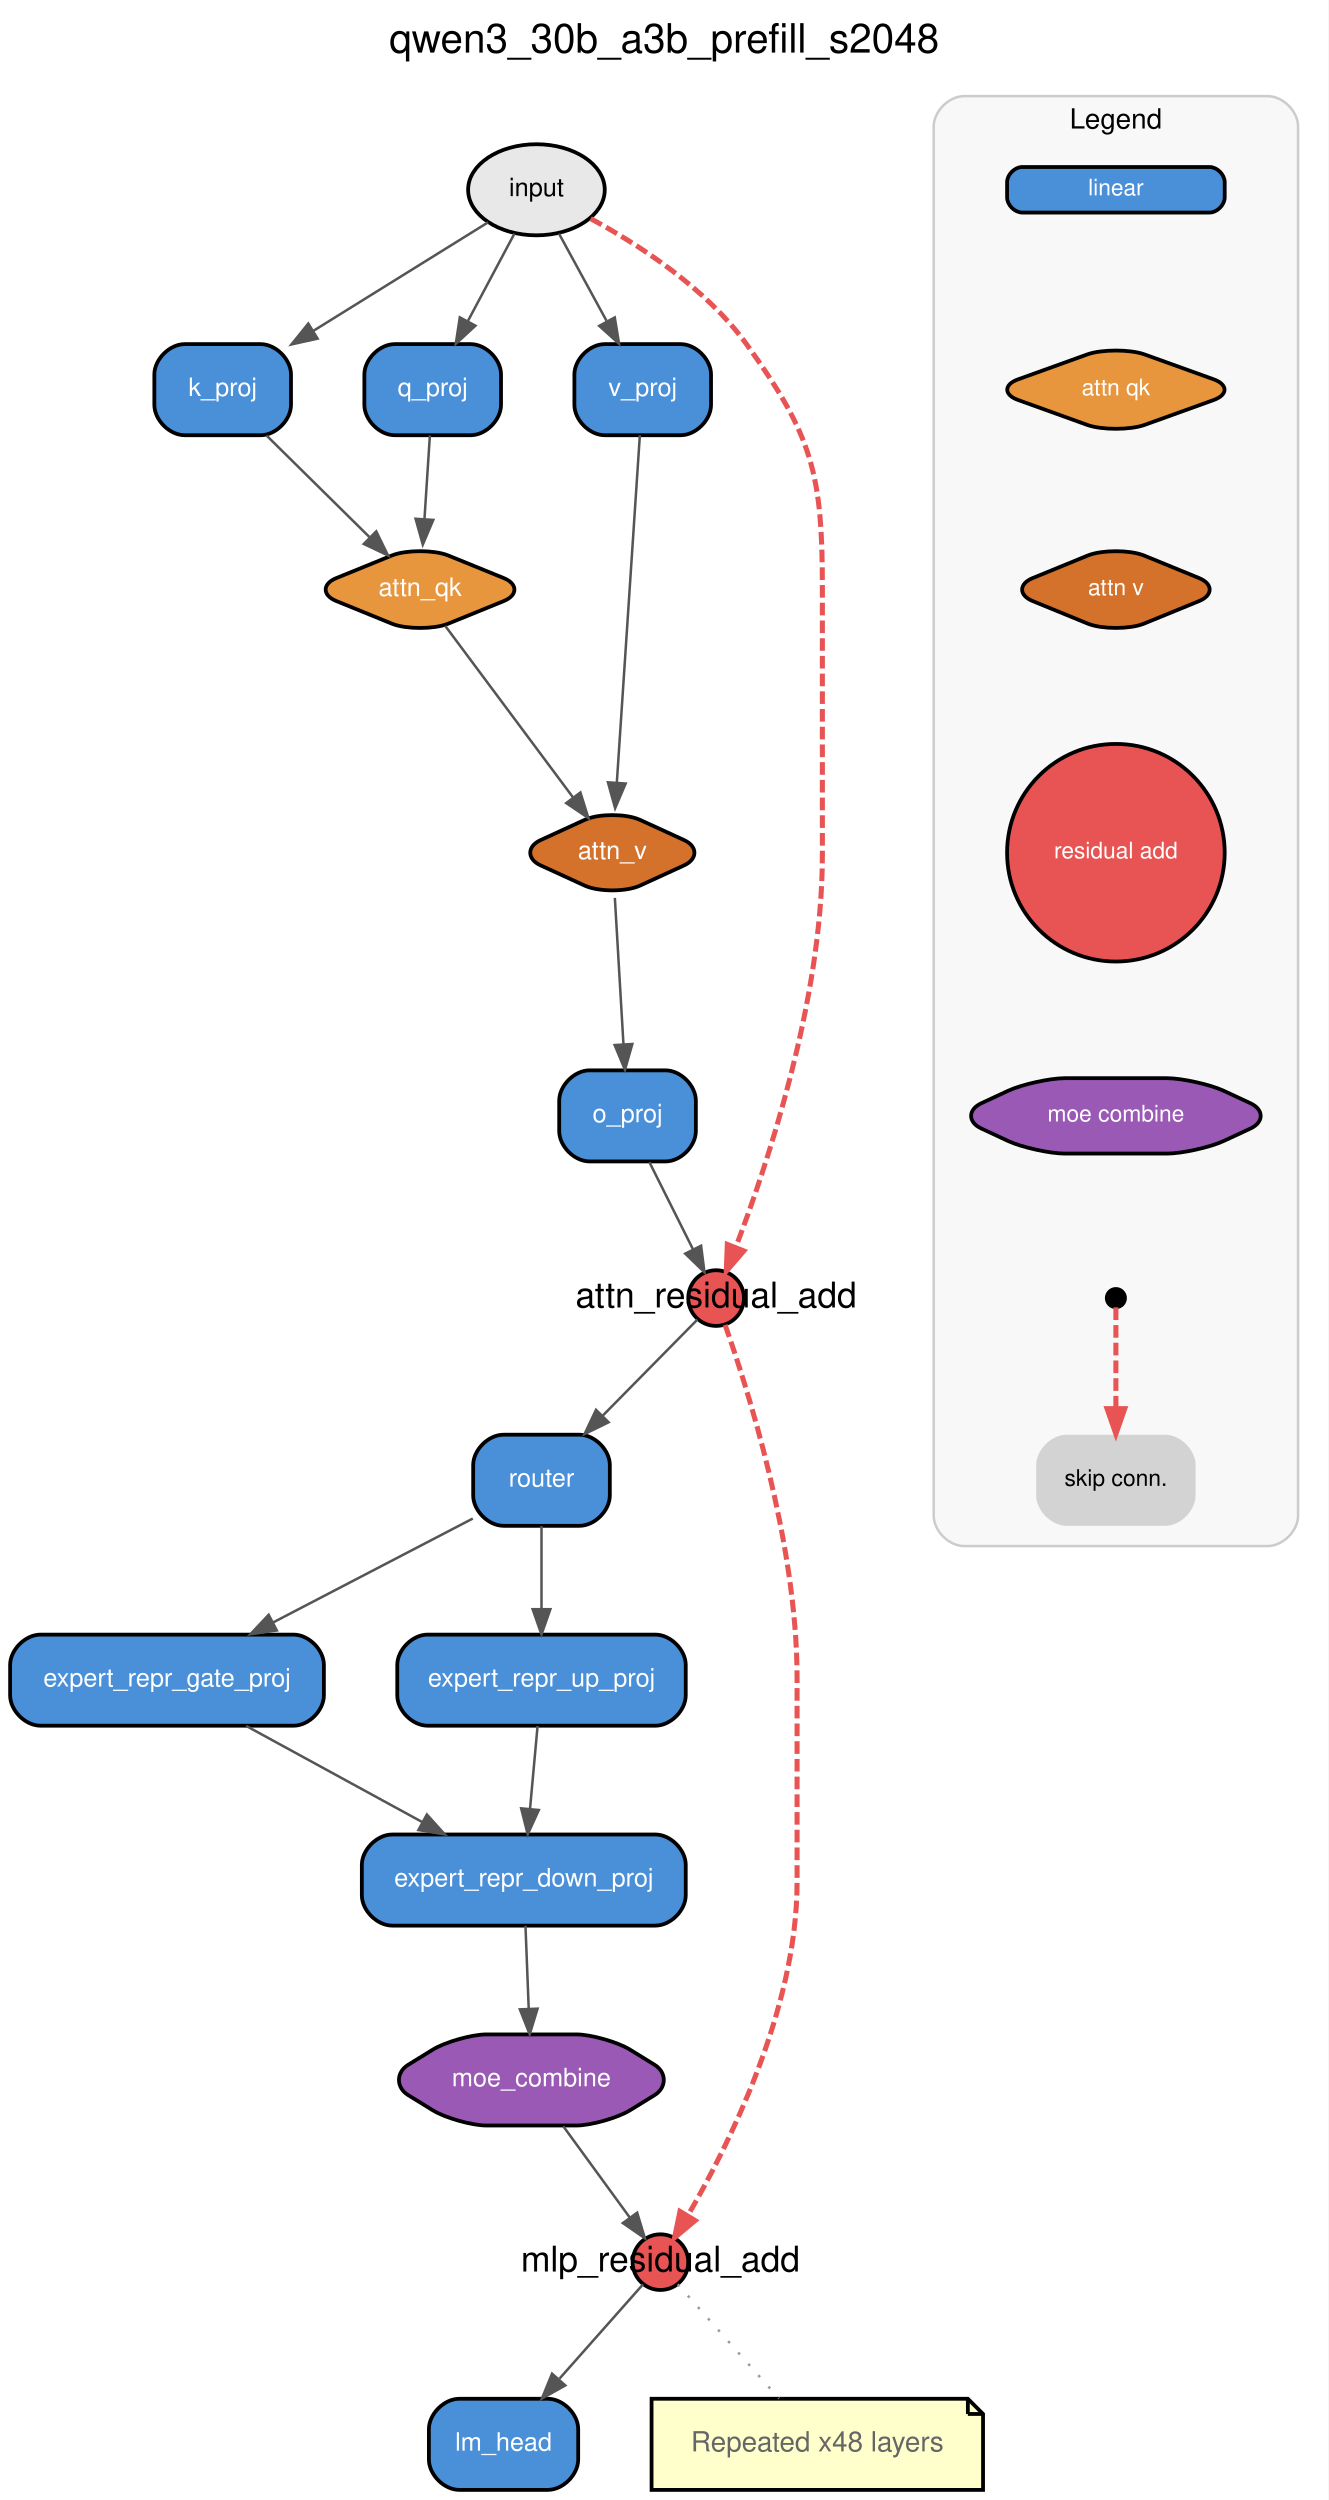
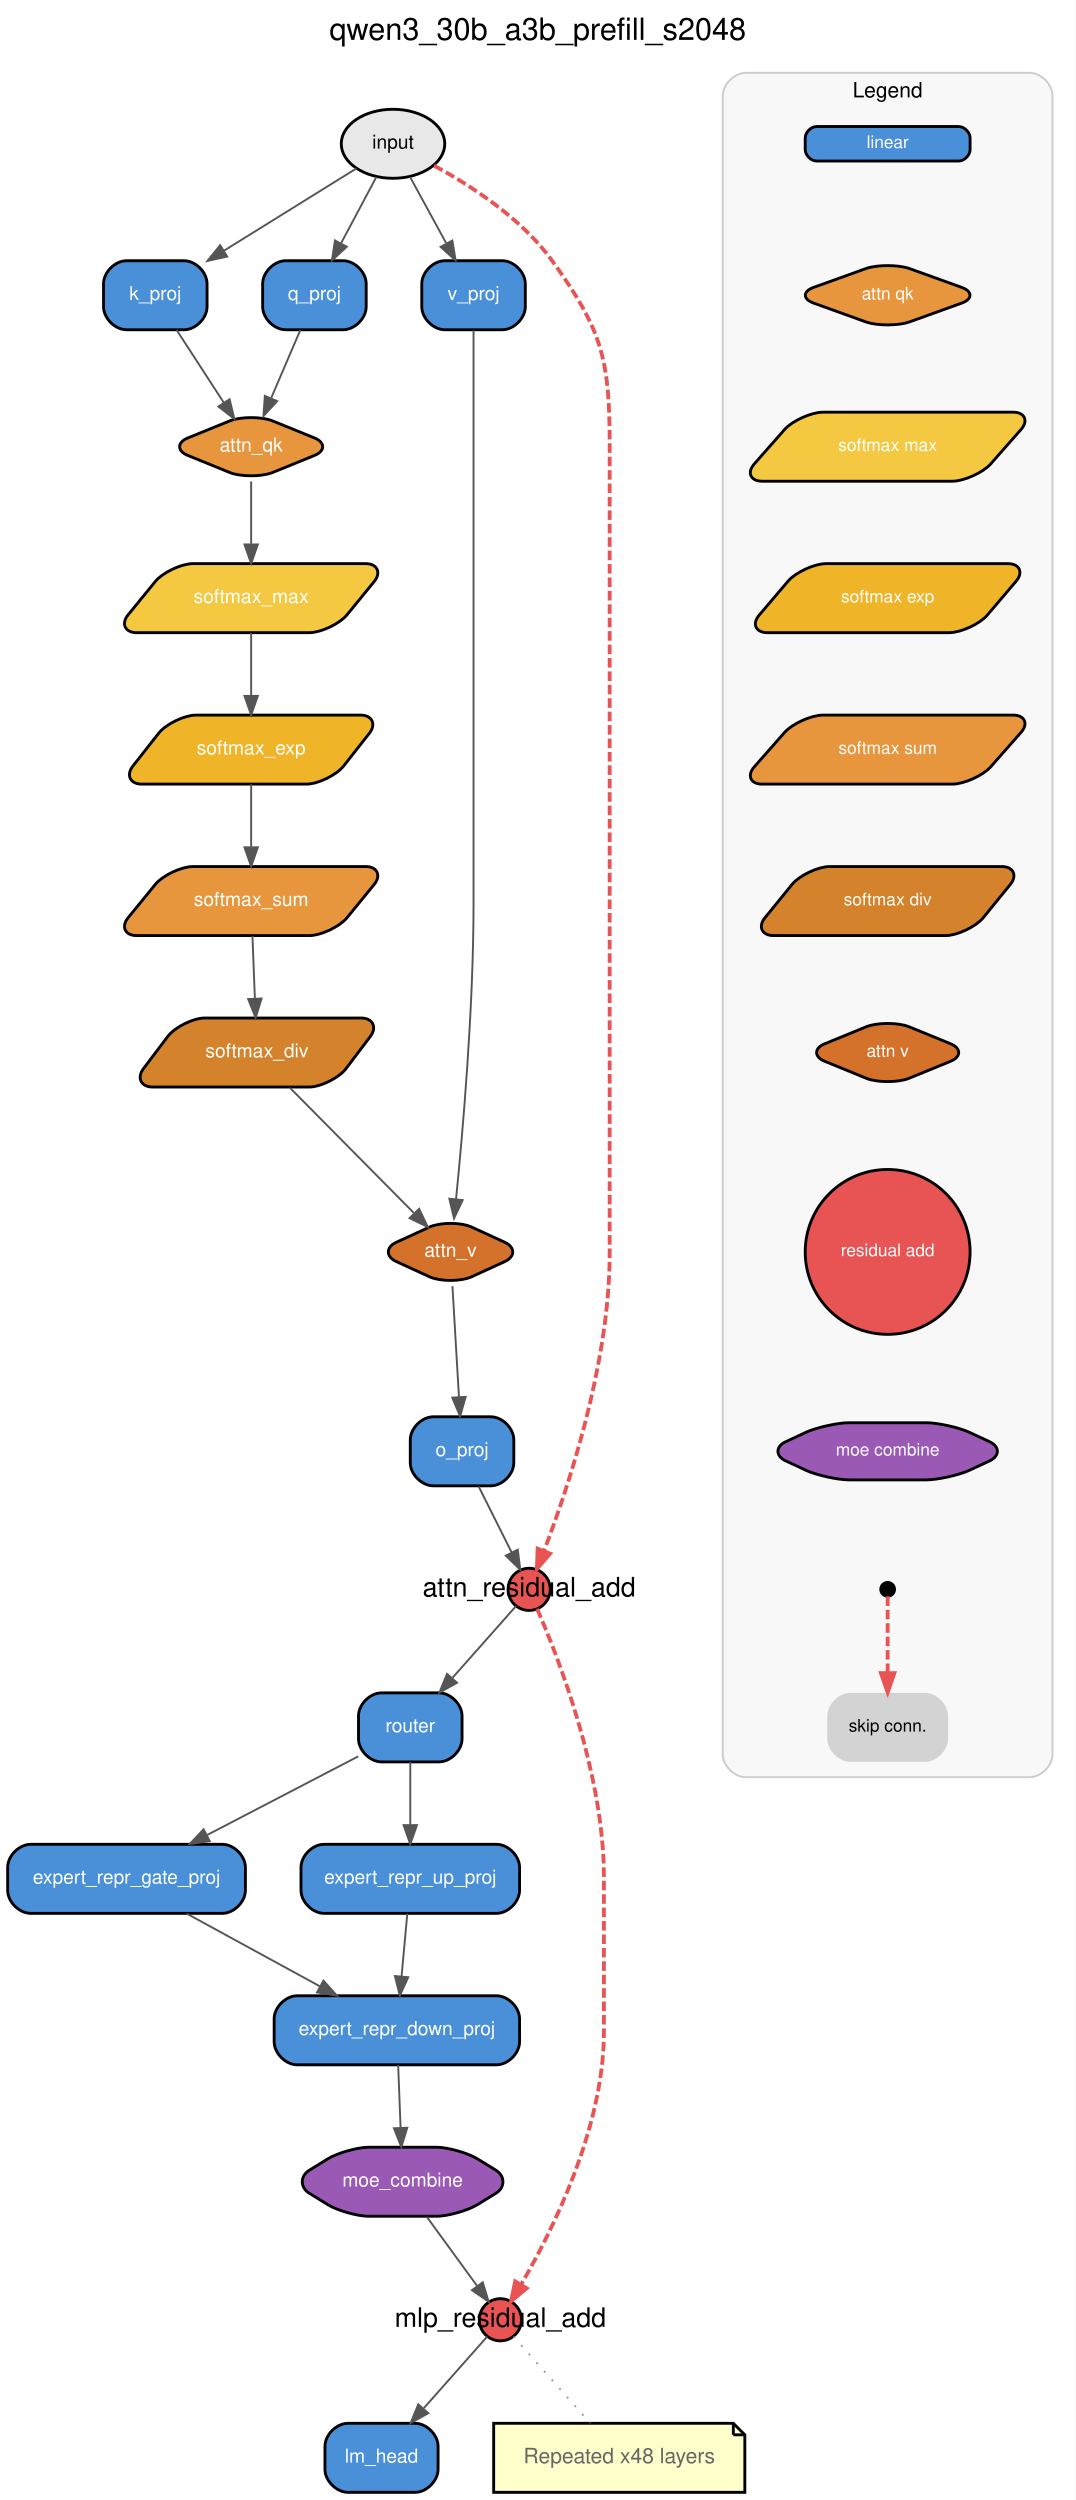
- <svg xmlns="http://www.w3.org/2000/svg" width="525pt" height="988pt" viewBox="0.00 0.00 525.00 988.00">
-   <g id="graph0" class="graph" transform="scale(1 1) rotate(0) translate(4 984)">
-     <polygon fill="white" stroke="transparent" points="-4,4 -4,-984 521,-984 521,4 -4,4" />
-     <text text-anchor="middle" x="258.5" y="-963.2" font-family="Helvetica,sans-Serif" font-size="16.00">qwen3_30b_a3b_prefill_s2048</text>
+ <svg xmlns="http://www.w3.org/2000/svg" width="561pt" height="1304pt" viewBox="0.00 0.00 561.00 1304.00">
+   <g id="graph0" class="graph" transform="scale(1 1) rotate(0) translate(4 1300)">
+     <polygon fill="white" stroke="transparent" points="-4,4 -4,-1300 557,-1300 557,4 -4,4" />
+     <text text-anchor="middle" x="276.5" y="-1279.2" font-family="Helvetica,sans-Serif" font-size="16.00">qwen3_30b_a3b_prefill_s2048</text>
    <g id="clust3" class="cluster">
-       <path fill="#f8f8f8" stroke="#cccccc" d="M377,-373C377,-373 497,-373 497,-373 503,-373 509,-379 509,-385 509,-385 509,-934 509,-934 509,-940 503,-946 497,-946 497,-946 377,-946 377,-946 371,-946 365,-940 365,-934 365,-934 365,-385 365,-385 365,-379 371,-373 377,-373" />
-       <text text-anchor="middle" x="437" y="-933.2" font-family="Helvetica,sans-Serif" font-size="11.00">Legend</text>
+       <path fill="#f8f8f8" stroke="#cccccc" d="M385,-373C385,-373 533,-373 533,-373 539,-373 545,-379 545,-385 545,-385 545,-1250 545,-1250 545,-1256 539,-1262 533,-1262 533,-1262 385,-1262 385,-1262 379,-1262 373,-1256 373,-1250 373,-1250 373,-385 373,-385 373,-379 379,-373 385,-373" />
+       <text text-anchor="middle" x="459" y="-1249.2" font-family="Helvetica,sans-Serif" font-size="11.00">Legend</text>
    </g>
    <g id="node1" class="node">
-       <path fill="#4a90d9" stroke="black" stroke-width="1.5" d="M99,-848C99,-848 69,-848 69,-848 63,-848 57,-842 57,-836 57,-836 57,-824 57,-824 57,-818 63,-812 69,-812 69,-812 99,-812 99,-812 105,-812 111,-818 111,-824 111,-824 111,-836 111,-836 111,-842 105,-848 99,-848" />
-       <text text-anchor="middle" x="84" y="-827.5" font-family="Helvetica,sans-Serif" font-size="10.00" fill="white">k_proj</text>
+       <path fill="#4a90d9" stroke="black" stroke-width="1.5" d="M92,-1164C92,-1164 62,-1164 62,-1164 56,-1164 50,-1158 50,-1152 50,-1152 50,-1140 50,-1140 50,-1134 56,-1128 62,-1128 62,-1128 92,-1128 92,-1128 98,-1128 104,-1134 104,-1140 104,-1140 104,-1152 104,-1152 104,-1158 98,-1164 92,-1164" />
+       <text text-anchor="middle" x="77" y="-1143.5" font-family="Helvetica,sans-Serif" font-size="10.00" fill="white">k_proj</text>
    </g>
    <g id="node7" class="node">
-       <path fill="#e8963e" stroke="black" stroke-width="1.5" d="M150.88,-764.48C150.88,-764.48 128.87,-755.52 128.87,-755.52 123.31,-753.26 123.31,-748.74 128.87,-746.48 128.87,-746.48 150.88,-737.52 150.88,-737.52 156.44,-735.26 167.56,-735.26 173.12,-737.52 173.12,-737.52 195.13,-746.48 195.13,-746.48 200.69,-748.74 200.69,-753.26 195.13,-755.52 195.13,-755.52 173.12,-764.48 173.12,-764.48 167.56,-766.74 156.44,-766.74 150.88,-764.48" />
-       <text text-anchor="middle" x="162" y="-748.5" font-family="Helvetica,sans-Serif" font-size="10.00" fill="white">attn_qk</text>
+       <path fill="#e8963e" stroke="black" stroke-width="1.5" d="M115.88,-1080.48C115.88,-1080.48 93.87,-1071.52 93.87,-1071.52 88.31,-1069.26 88.31,-1064.74 93.87,-1062.48 93.87,-1062.48 115.88,-1053.52 115.88,-1053.52 121.44,-1051.26 132.56,-1051.26 138.12,-1053.52 138.12,-1053.52 160.13,-1062.48 160.13,-1062.48 165.69,-1064.74 165.69,-1069.26 160.13,-1071.52 160.13,-1071.52 138.12,-1080.48 138.12,-1080.48 132.56,-1082.74 121.44,-1082.74 115.88,-1080.48" />
+       <text text-anchor="middle" x="127" y="-1064.5" font-family="Helvetica,sans-Serif" font-size="10.00" fill="white">attn_qk</text>
    </g>
    <g id="edge5" class="edge">
-       <path fill="none" stroke="#555555" d="M101.31,-811.91C113.35,-800.02 129.44,-784.14 142.03,-771.72" />
-       <polygon fill="#555555" stroke="#555555" points="144.69,-774.01 149.34,-764.49 139.77,-769.03 144.69,-774.01" />
+       <path fill="none" stroke="#555555" d="M88.1,-1127.91C95.34,-1116.75 104.87,-1102.08 112.68,-1090.05" />
+       <polygon fill="#555555" stroke="#555555" points="115.75,-1091.75 118.26,-1081.46 109.88,-1087.94 115.75,-1091.75" />
    </g>
    <g id="node2" class="node">
-       <path fill="#4a90d9" stroke="black" stroke-width="1.5" d="M182,-848C182,-848 152,-848 152,-848 146,-848 140,-842 140,-836 140,-836 140,-824 140,-824 140,-818 146,-812 152,-812 152,-812 182,-812 182,-812 188,-812 194,-818 194,-824 194,-824 194,-836 194,-836 194,-842 188,-848 182,-848" />
-       <text text-anchor="middle" x="167" y="-827.5" font-family="Helvetica,sans-Serif" font-size="10.00" fill="white">q_proj</text>
+       <path fill="#4a90d9" stroke="black" stroke-width="1.5" d="M175,-1164C175,-1164 145,-1164 145,-1164 139,-1164 133,-1158 133,-1152 133,-1152 133,-1140 133,-1140 133,-1134 139,-1128 145,-1128 145,-1128 175,-1128 175,-1128 181,-1128 187,-1134 187,-1140 187,-1140 187,-1152 187,-1152 187,-1158 181,-1164 175,-1164" />
+       <text text-anchor="middle" x="160" y="-1143.5" font-family="Helvetica,sans-Serif" font-size="10.00" fill="white">q_proj</text>
    </g>
    <g id="edge4" class="edge">
-       <path fill="none" stroke="#555555" d="M165.89,-811.91C165.26,-802.17 164.45,-789.76 163.74,-778.76" />
-       <polygon fill="#555555" stroke="#555555" points="167.23,-778.53 163.09,-768.78 160.24,-778.98 167.23,-778.53" />
+       <path fill="none" stroke="#555555" d="M152.68,-1127.91C148.21,-1117.49 142.43,-1104.01 137.49,-1092.47" />
+       <polygon fill="#555555" stroke="#555555" points="140.57,-1090.77 133.41,-1082.96 134.13,-1093.53 140.57,-1090.77" />
    </g>
    <g id="node3" class="node">
-       <path fill="#4a90d9" stroke="black" stroke-width="1.5" d="M265,-848C265,-848 235,-848 235,-848 229,-848 223,-842 223,-836 223,-836 223,-824 223,-824 223,-818 229,-812 235,-812 235,-812 265,-812 265,-812 271,-812 277,-818 277,-824 277,-824 277,-836 277,-836 277,-842 271,-848 265,-848" />
-       <text text-anchor="middle" x="250" y="-827.5" font-family="Helvetica,sans-Serif" font-size="10.00" fill="white">v_proj</text>
-     </g>
-     <g id="node8" class="node">
-       <path fill="#d4722c" stroke="black" stroke-width="1.5" d="M227.09,-660C227.09,-660 209.65,-652 209.65,-652 204.2,-649.5 204.2,-644.5 209.65,-642 209.65,-642 227.09,-634 227.09,-634 232.55,-631.5 243.45,-631.5 248.91,-634 248.91,-634 266.35,-642 266.35,-642 271.8,-644.5 271.8,-649.5 266.35,-652 266.35,-652 248.91,-660 248.91,-660 243.45,-662.5 232.55,-662.5 227.09,-660" />
-       <text text-anchor="middle" x="238" y="-644.5" font-family="Helvetica,sans-Serif" font-size="10.00" fill="white">attn_v</text>
-     </g>
-     <g id="edge7" class="edge">
-       <path fill="none" stroke="#555555" d="M248.87,-811.97C246.78,-780.41 242.28,-712.63 239.78,-674.84" />
-       <polygon fill="#555555" stroke="#555555" points="243.25,-674.34 239.1,-664.59 236.27,-674.8 243.25,-674.34" />
+       <path fill="#4a90d9" stroke="black" stroke-width="1.5" d="M258,-1164C258,-1164 228,-1164 228,-1164 222,-1164 216,-1158 216,-1152 216,-1152 216,-1140 216,-1140 216,-1134 222,-1128 228,-1128 228,-1128 258,-1128 258,-1128 264,-1128 270,-1134 270,-1140 270,-1140 270,-1152 270,-1152 270,-1158 264,-1164 258,-1164" />
+       <text text-anchor="middle" x="243" y="-1143.5" font-family="Helvetica,sans-Serif" font-size="10.00" fill="white">v_proj</text>
+     </g>
+     <g id="node12" class="node">
+       <path fill="#d4722c" stroke="black" stroke-width="1.5" d="M220.09,-660C220.09,-660 202.65,-652 202.65,-652 197.2,-649.5 197.2,-644.5 202.65,-642 202.65,-642 220.09,-634 220.09,-634 225.55,-631.5 236.45,-631.5 241.91,-634 241.91,-634 259.35,-642 259.35,-642 264.8,-644.5 264.8,-649.5 259.35,-652 259.35,-652 241.91,-660 241.91,-660 236.45,-662.5 225.55,-662.5 220.09,-660" />
+       <text text-anchor="middle" x="231" y="-644.5" font-family="Helvetica,sans-Serif" font-size="10.00" fill="white">attn_v</text>
+     </g>
+     <g id="edge11" class="edge">
+       <path fill="none" stroke="#555555" d="M243,-1127.69C243,-1098.9 243,-1039.38 243,-989 243,-989 243,-989 243,-829 243,-773.92 237.4,-709.61 233.85,-674.4" />
+       <polygon fill="#555555" stroke="#555555" points="237.33,-674.03 232.82,-664.45 230.37,-674.75 237.33,-674.03" />
    </g>
    <g id="node4" class="node">
      <path fill="#4a90d9" stroke="black" stroke-width="1.5" d="M112,-338C112,-338 12,-338 12,-338 6,-338 0,-332 0,-326 0,-326 0,-314 0,-314 0,-308 6,-302 12,-302 12,-302 112,-302 112,-302 118,-302 124,-308 124,-314 124,-314 124,-326 124,-326 124,-332 118,-338 112,-338" />
      <text text-anchor="middle" x="62" y="-317.5" font-family="Helvetica,sans-Serif" font-size="10.00" fill="white">expert_repr_gate_proj</text>
    </g>
-     <g id="node12" class="node">
+     <g id="node16" class="node">
      <path fill="#4a90d9" stroke="black" stroke-width="1.5" d="M255,-259C255,-259 151,-259 151,-259 145,-259 139,-253 139,-247 139,-247 139,-235 139,-235 139,-229 145,-223 151,-223 151,-223 255,-223 255,-223 261,-223 267,-229 267,-235 267,-235 267,-247 267,-247 267,-253 261,-259 255,-259" />
      <text text-anchor="middle" x="203" y="-238.5" font-family="Helvetica,sans-Serif" font-size="10.00" fill="white">expert_repr_down_proj</text>
    </g>
-     <g id="edge14" class="edge">
+     <g id="edge18" class="edge">
      <path fill="none" stroke="#555555" d="M93.29,-301.91C113.83,-290.7 140.87,-275.93 162.97,-263.86" />
      <polygon fill="#555555" stroke="#555555" points="164.7,-266.91 171.8,-259.04 161.34,-260.76 164.7,-266.91" />
    </g>
    <g id="node5" class="node">
      <path fill="#4a90d9" stroke="black" stroke-width="1.5" d="M255,-338C255,-338 165,-338 165,-338 159,-338 153,-332 153,-326 153,-326 153,-314 153,-314 153,-308 159,-302 165,-302 165,-302 255,-302 255,-302 261,-302 267,-308 267,-314 267,-314 267,-326 267,-326 267,-332 261,-338 255,-338" />
      <text text-anchor="middle" x="210" y="-317.5" font-family="Helvetica,sans-Serif" font-size="10.00" fill="white">expert_repr_up_proj</text>
    </g>
-     <g id="edge15" class="edge">
+     <g id="edge19" class="edge">
      <path fill="none" stroke="#555555" d="M208.45,-301.91C207.58,-292.34 206.47,-280.18 205.48,-269.32" />
      <polygon fill="#555555" stroke="#555555" points="208.94,-268.68 204.55,-259.04 201.97,-269.32 208.94,-268.68" />
    </g>
    <g id="node6" class="node">
-       <ellipse fill="#e8e8e8" stroke="black" stroke-width="1.5" cx="208" cy="-909" rx="27" ry="18" />
-       <text text-anchor="middle" x="208" y="-906.5" font-family="Helvetica,sans-Serif" font-size="10.00">input</text>
+       <ellipse fill="#e8e8e8" stroke="black" stroke-width="1.5" cx="201" cy="-1225" rx="27" ry="18" />
+       <text text-anchor="middle" x="201" y="-1222.5" font-family="Helvetica,sans-Serif" font-size="10.00">input</text>
    </g>
    <g id="edge2" class="edge">
-       <path fill="none" stroke="#555555" d="M188.9,-896.14C170.54,-884.74 142.36,-867.24 119.82,-853.24" />
-       <polygon fill="#555555" stroke="#555555" points="121.52,-850.18 111.18,-847.88 117.83,-856.13 121.52,-850.18" />
+       <path fill="none" stroke="#555555" d="M181.9,-1212.14C163.54,-1200.74 135.36,-1183.24 112.82,-1169.24" />
+       <polygon fill="#555555" stroke="#555555" points="114.52,-1166.18 104.18,-1163.88 110.83,-1172.13 114.52,-1166.18" />
    </g>
    <g id="edge1" class="edge">
-       <path fill="none" stroke="#555555" d="M199.3,-891.67C193.98,-881.67 187.04,-868.64 180.96,-857.22" />
-       <polygon fill="#555555" stroke="#555555" points="183.9,-855.29 176.11,-848.11 177.72,-858.58 183.9,-855.29" />
+       <path fill="none" stroke="#555555" d="M192.3,-1207.67C186.98,-1197.67 180.04,-1184.64 173.96,-1173.22" />
+       <polygon fill="#555555" stroke="#555555" points="176.9,-1171.29 169.11,-1164.11 170.72,-1174.58 176.9,-1171.29" />
    </g>
    <g id="edge3" class="edge">
-       <path fill="none" stroke="#555555" d="M216.91,-891.67C222.36,-881.67 229.47,-868.64 235.7,-857.22" />
-       <polygon fill="#555555" stroke="#555555" points="238.95,-858.56 240.67,-848.11 232.81,-855.21 238.95,-858.56" />
+       <path fill="none" stroke="#555555" d="M209.91,-1207.67C215.36,-1197.67 222.47,-1184.64 228.7,-1173.22" />
+       <polygon fill="#555555" stroke="#555555" points="231.95,-1174.56 233.67,-1164.11 225.81,-1171.21 231.95,-1174.56" />
+     </g>
+     <g id="node14" class="node">
+       <ellipse fill="#e85454" stroke="black" stroke-width="1.5" cx="272" cy="-471" rx="11" ry="11" />
+       <text text-anchor="middle" x="272" y="-467.3" font-family="Helvetica,sans-Serif" font-size="14.00">attn_residual_add</text>
+     </g>
+     <g id="edge14" class="edge">
+       <path fill="none" stroke="#e85454" stroke-width="2" stroke-dasharray="5,2" d="M222.41,-1213.6C241.22,-1203.42 268,-1186.22 284,-1164 310.11,-1127.72 314,-1112.7 314,-1068 314,-1068 314,-1068 314,-646 314,-588.21 291.83,-522.55 279.71,-490.96" />
+       <polygon fill="#e85454" stroke="#e85454" stroke-width="2" points="282.95,-489.64 276.03,-481.61 276.43,-492.2 282.95,-489.64" />
+     </g>
+     <g id="node8" class="node">
+       <path fill="#f5c842" stroke="black" stroke-width="1.5" d="M186.77,-1006C186.77,-1006 96.6,-1006 96.6,-1006 90.6,-1006 80.8,-1001.35 77.01,-996.7 77.01,-996.7 62.81,-979.3 62.81,-979.3 59.02,-974.65 61.23,-970 67.23,-970 67.23,-970 157.4,-970 157.4,-970 163.4,-970 173.2,-974.65 176.99,-979.3 176.99,-979.3 191.19,-996.7 191.19,-996.7 194.98,-1001.35 192.77,-1006 186.77,-1006" />
+       <text text-anchor="middle" x="127" y="-985.5" font-family="Helvetica,sans-Serif" font-size="10.00" fill="white">softmax_max</text>
+     </g>
+     <g id="edge6" class="edge">
+       <path fill="none" stroke="#555555" d="M127,-1048.91C127,-1039.34 127,-1027.18 127,-1016.32" />
+       <polygon fill="#555555" stroke="#555555" points="130.5,-1016.04 127,-1006.04 123.5,-1016.04 130.5,-1016.04" />
+     </g>
+     <g id="node9" class="node">
+       <path fill="#f0b429" stroke="black" stroke-width="1.5" d="M184.09,-927C184.09,-927 98.18,-927 98.18,-927 92.18,-927 82.47,-922.28 78.77,-917.56 78.77,-917.56 65.32,-900.44 65.32,-900.44 61.61,-895.72 63.91,-891 69.91,-891 69.91,-891 155.82,-891 155.82,-891 161.82,-891 171.53,-895.72 175.23,-900.44 175.23,-900.44 188.68,-917.56 188.68,-917.56 192.39,-922.28 190.09,-927 184.09,-927" />
+       <text text-anchor="middle" x="127" y="-906.5" font-family="Helvetica,sans-Serif" font-size="10.00" fill="white">softmax_exp</text>
+     </g>
+     <g id="edge7" class="edge">
+       <path fill="none" stroke="#555555" d="M127,-969.91C127,-960.34 127,-948.18 127,-937.32" />
+       <polygon fill="#555555" stroke="#555555" points="130.5,-937.04 127,-927.04 123.5,-937.04 130.5,-937.04" />
    </g>
    <g id="node10" class="node">
-       <ellipse fill="#e85454" stroke="black" stroke-width="1.5" cx="279" cy="-471" rx="11" ry="11" />
-       <text text-anchor="middle" x="279" y="-467.3" font-family="Helvetica,sans-Serif" font-size="14.00">attn_residual_add</text>
+       <path fill="#e8963e" stroke="black" stroke-width="1.5" d="M186.77,-848C186.77,-848 96.6,-848 96.6,-848 90.6,-848 80.8,-843.35 77.01,-838.7 77.01,-838.7 62.81,-821.3 62.81,-821.3 59.02,-816.65 61.23,-812 67.23,-812 67.23,-812 157.4,-812 157.4,-812 163.4,-812 173.2,-816.65 176.99,-821.3 176.99,-821.3 191.19,-838.7 191.19,-838.7 194.98,-843.35 192.77,-848 186.77,-848" />
+       <text text-anchor="middle" x="127" y="-827.5" font-family="Helvetica,sans-Serif" font-size="10.00" fill="white">softmax_sum</text>
+     </g>
+     <g id="edge8" class="edge">
+       <path fill="none" stroke="#555555" d="M127,-890.91C127,-881.34 127,-869.18 127,-858.32" />
+       <polygon fill="#555555" stroke="#555555" points="130.5,-858.04 127,-848.04 123.5,-858.04 130.5,-858.04" />
+     </g>
+     <g id="node11" class="node">
+       <path fill="#d4832c" stroke="black" stroke-width="1.5" d="M184.42,-769C184.42,-769 102.76,-769 102.76,-769 96.76,-769 87.15,-764.21 83.53,-759.42 83.53,-759.42 70.81,-742.58 70.81,-742.58 67.2,-737.79 69.58,-733 75.58,-733 75.58,-733 157.24,-733 157.24,-733 163.24,-733 172.85,-737.79 176.47,-742.58 176.47,-742.58 189.19,-759.42 189.19,-759.42 192.8,-764.21 190.42,-769 184.42,-769" />
+       <text text-anchor="middle" x="130" y="-748.5" font-family="Helvetica,sans-Serif" font-size="10.00" fill="white">softmax_div</text>
+     </g>
+     <g id="edge9" class="edge">
+       <path fill="none" stroke="#555555" d="M127.67,-811.91C128.04,-802.34 128.51,-790.18 128.94,-779.32" />
+       <polygon fill="#555555" stroke="#555555" points="132.44,-779.17 129.34,-769.04 125.45,-778.9 132.44,-779.17" />
    </g>
    <g id="edge10" class="edge">
-       <path fill="none" stroke="#e85454" stroke-width="2" stroke-dasharray="5,2" d="M229.41,-897.6C248.22,-887.42 275,-870.22 291,-848 317.11,-811.72 321,-796.7 321,-752 321,-752 321,-752 321,-646 321,-588.21 298.83,-522.55 286.71,-490.96" />
-       <polygon fill="#e85454" stroke="#e85454" stroke-width="2" points="289.95,-489.64 283.03,-481.61 283.43,-492.2 289.95,-489.64" />
-     </g>
-     <g id="edge6" class="edge">
-       <path fill="none" stroke="#555555" d="M171.94,-736.67C184.82,-719.37 207.43,-689.02 222.56,-668.72" />
-       <polygon fill="#555555" stroke="#555555" points="225.37,-670.81 228.54,-660.7 219.76,-666.62 225.37,-670.81" />
-     </g>
-     <g id="node9" class="node">
-       <path fill="#4a90d9" stroke="black" stroke-width="1.5" d="M259,-561C259,-561 229,-561 229,-561 223,-561 217,-555 217,-549 217,-549 217,-537 217,-537 217,-531 223,-525 229,-525 229,-525 259,-525 259,-525 265,-525 271,-531 271,-537 271,-537 271,-549 271,-549 271,-555 265,-561 259,-561" />
-       <text text-anchor="middle" x="244" y="-540.5" font-family="Helvetica,sans-Serif" font-size="10.00" fill="white">o_proj</text>
-     </g>
-     <g id="edge8" class="edge">
-       <path fill="none" stroke="#555555" d="M238.99,-629.16C239.91,-613.45 241.31,-589.75 242.39,-571.34" />
-       <polygon fill="#555555" stroke="#555555" points="245.89,-571.4 242.99,-561.21 238.91,-570.99 245.89,-571.4" />
-     </g>
-     <g id="edge9" class="edge">
-       <path fill="none" stroke="#555555" d="M252.65,-524.7C257.87,-514.27 264.51,-500.99 269.82,-490.37" />
-       <polygon fill="#555555" stroke="#555555" points="273.07,-491.69 274.41,-481.18 266.8,-488.56 273.07,-491.69" />
-     </g>
-     <g id="node11" class="node">
+       <path fill="none" stroke="#555555" d="M147.13,-732.7C165.06,-714.59 193.14,-686.24 211.8,-667.39" />
+       <polygon fill="#555555" stroke="#555555" points="214.61,-669.52 219.16,-659.95 209.64,-664.6 214.61,-669.52" />
+     </g>
+     <g id="node13" class="node">
+       <path fill="#4a90d9" stroke="black" stroke-width="1.5" d="M252,-561C252,-561 222,-561 222,-561 216,-561 210,-555 210,-549 210,-549 210,-537 210,-537 210,-531 216,-525 222,-525 222,-525 252,-525 252,-525 258,-525 264,-531 264,-537 264,-537 264,-549 264,-549 264,-555 258,-561 252,-561" />
+       <text text-anchor="middle" x="237" y="-540.5" font-family="Helvetica,sans-Serif" font-size="10.00" fill="white">o_proj</text>
+     </g>
+     <g id="edge12" class="edge">
+       <path fill="none" stroke="#555555" d="M231.99,-629.16C232.91,-613.45 234.31,-589.75 235.39,-571.34" />
+       <polygon fill="#555555" stroke="#555555" points="238.89,-571.4 235.99,-561.21 231.91,-570.99 238.89,-571.4" />
+     </g>
+     <g id="edge13" class="edge">
+       <path fill="none" stroke="#555555" d="M245.65,-524.7C250.87,-514.27 257.51,-500.99 262.82,-490.37" />
+       <polygon fill="#555555" stroke="#555555" points="266.07,-491.69 267.41,-481.18 259.8,-488.56 266.07,-491.69" />
+     </g>
+     <g id="node15" class="node">
      <path fill="#4a90d9" stroke="black" stroke-width="1.5" d="M225,-417C225,-417 195,-417 195,-417 189,-417 183,-411 183,-405 183,-405 183,-393 183,-393 183,-387 189,-381 195,-381 195,-381 225,-381 225,-381 231,-381 237,-387 237,-393 237,-393 237,-405 237,-405 237,-411 231,-417 225,-417" />
      <text text-anchor="middle" x="210" y="-396.5" font-family="Helvetica,sans-Serif" font-size="10.00" fill="white">router</text>
    </g>
-     <g id="edge11" class="edge">
-       <path fill="none" stroke="#555555" d="M271.62,-462.51C262.7,-453.46 247.25,-437.79 234.06,-424.4" />
-       <polygon fill="#555555" stroke="#555555" points="236.52,-421.92 227.01,-417.26 231.54,-426.84 236.52,-421.92" />
-     </g>
-     <g id="node14" class="node">
+     <g id="edge15" class="edge">
+       <path fill="none" stroke="#555555" d="M265.13,-462.24C257.19,-453.28 243.73,-438.08 232.1,-424.95" />
+       <polygon fill="#555555" stroke="#555555" points="234.41,-422.28 225.16,-417.11 229.17,-426.92 234.41,-422.28" />
+     </g>
+     <g id="node18" class="node">
      <ellipse fill="#e85454" stroke="black" stroke-width="1.5" cx="257" cy="-90" rx="11" ry="11" />
      <text text-anchor="middle" x="257" y="-86.3" font-family="Helvetica,sans-Serif" font-size="14.00">mlp_residual_add</text>
    </g>
-     <g id="edge18" class="edge">
-       <path fill="none" stroke="#e85454" stroke-width="2" stroke-dasharray="5,2" d="M282.55,-460.39C290.88,-436.93 311,-374.71 311,-321 311,-321 311,-321 311,-240 311,-189.76 283.53,-135.4 267.78,-108.34" />
+     <g id="edge22" class="edge">
+       <path fill="none" stroke="#e85454" stroke-width="2" stroke-dasharray="5,2" d="M276.17,-460.81C286.23,-437.78 311,-375.55 311,-321 311,-321 311,-321 311,-240 311,-189.76 283.53,-135.4 267.78,-108.34" />
      <polygon fill="#e85454" stroke="#e85454" stroke-width="2" points="270.72,-106.44 262.58,-99.67 264.72,-110.04 270.72,-106.44" />
    </g>
-     <g id="edge12" class="edge">
+     <g id="edge16" class="edge">
      <path fill="none" stroke="#555555" d="M182.85,-383.88C160.78,-372.39 129.26,-355.99 103.94,-342.82" />
      <polygon fill="#555555" stroke="#555555" points="105.41,-339.64 94.92,-338.13 102.18,-345.85 105.41,-339.64" />
    </g>
-     <g id="edge13" class="edge">
+     <g id="edge17" class="edge">
      <path fill="none" stroke="#555555" d="M210,-380.91C210,-371.34 210,-359.18 210,-348.32" />
      <polygon fill="#555555" stroke="#555555" points="213.5,-348.04 210,-338.04 206.5,-348.04 213.5,-348.04" />
    </g>
-     <g id="node13" class="node">
+     <g id="node17" class="node">
      <path fill="#9b59b6" stroke="black" stroke-width="1.5" d="M254.68,-168C254.68,-168 244.94,-174 244.94,-174 240.07,-177 229.49,-180 223.77,-180 223.77,-180 188.23,-180 188.23,-180 182.51,-180 171.93,-177 167.06,-174 167.06,-174 157.32,-168 157.32,-168 152.45,-165 152.45,-159 157.32,-156 157.32,-156 167.06,-150 167.06,-150 171.93,-147 182.51,-144 188.23,-144 188.23,-144 223.77,-144 223.77,-144 229.49,-144 240.07,-147 244.94,-150 244.94,-150 254.68,-156 254.68,-156 259.55,-159 259.55,-165 254.68,-168" />
      <text text-anchor="middle" x="206" y="-159.5" font-family="Helvetica,sans-Serif" font-size="10.00" fill="white">moe_combine</text>
    </g>
-     <g id="edge16" class="edge">
+     <g id="edge20" class="edge">
      <path fill="none" stroke="#555555" d="M203.67,-222.91C204.04,-213.34 204.51,-201.18 204.94,-190.32" />
      <polygon fill="#555555" stroke="#555555" points="208.44,-190.17 205.34,-180.04 201.45,-189.9 208.44,-190.17" />
    </g>
-     <g id="edge17" class="edge">
+     <g id="edge21" class="edge">
      <path fill="none" stroke="#555555" d="M218.61,-143.7C226.63,-132.69 236.95,-118.51 244.88,-107.64" />
      <polygon fill="#555555" stroke="#555555" points="247.81,-109.56 250.87,-99.42 242.15,-105.44 247.81,-109.56" />
    </g>
-     <g id="node15" class="node">
+     <g id="node19" class="node">
      <path fill="#4a90d9" stroke="black" stroke-width="1.5" d="M212.5,-36C212.5,-36 177.5,-36 177.5,-36 171.5,-36 165.5,-30 165.5,-24 165.5,-24 165.5,-12 165.5,-12 165.5,-6 171.5,0 177.5,0 177.5,0 212.5,0 212.5,0 218.5,0 224.5,-6 224.5,-12 224.5,-12 224.5,-24 224.5,-24 224.5,-30 218.5,-36 212.5,-36" />
      <text text-anchor="middle" x="195" y="-15.5" font-family="Helvetica,sans-Serif" font-size="10.00" fill="white">lm_head</text>
    </g>
-     <g id="edge19" class="edge">
+     <g id="edge23" class="edge">
      <path fill="none" stroke="#555555" d="M250.13,-81.24C242.19,-72.28 228.73,-57.08 217.1,-43.95" />
      <polygon fill="#555555" stroke="#555555" points="219.41,-41.28 210.16,-36.11 214.17,-45.92 219.41,-41.28" />
    </g>
-     <g id="node16" class="node">
+     <g id="node20" class="node">
      <polygon fill="#ffffcc" stroke="black" stroke-width="1.5" points="378.5,-36 253.5,-36 253.5,0 384.5,0 384.5,-30 378.5,-36" />
      <polyline fill="none" stroke="black" stroke-width="1.5" points="378.5,-36 378.5,-30 " />
      <polyline fill="none" stroke="black" stroke-width="1.5" points="384.5,-30 378.5,-30 " />
      <text text-anchor="middle" x="319" y="-15.2" font-family="Helvetica,sans-Serif" font-size="11.00" fill="#666666">Repeated x48 layers</text>
    </g>
-     <g id="edge20" class="edge">
+     <g id="edge24" class="edge">
      <path fill="none" stroke="#999999" stroke-dasharray="1,5" d="M263.87,-81.24C273.46,-70.42 291.09,-50.51 303.84,-36.11" />
    </g>
-     <g id="node17" class="node">
-       <path fill="#4a90d9" stroke="black" stroke-width="1.5" d="M474,-918C474,-918 400,-918 400,-918 397,-918 394,-915 394,-912 394,-912 394,-906 394,-906 394,-903 397,-900 400,-900 400,-900 474,-900 474,-900 477,-900 480,-903 480,-906 480,-906 480,-912 480,-912 480,-915 477,-918 474,-918" />
-       <text text-anchor="middle" x="437" y="-906.8" font-family="Helvetica,sans-Serif" font-size="9.00" fill="white">linear</text>
-     </g>
-     <g id="node18" class="node">
-       <path fill="#e8963e" stroke="black" stroke-width="1.5" d="M425.71,-843.94C425.71,-843.94 398.29,-834.06 398.29,-834.06 392.65,-832.03 392.65,-827.97 398.29,-825.94 398.29,-825.94 425.71,-816.06 425.71,-816.06 431.35,-814.03 442.65,-814.03 448.29,-816.06 448.29,-816.06 475.71,-825.94 475.71,-825.94 481.35,-827.97 481.35,-832.03 475.71,-834.06 475.71,-834.06 448.29,-843.94 448.29,-843.94 442.65,-845.97 431.35,-845.97 425.71,-843.94" />
-       <text text-anchor="middle" x="437" y="-827.8" font-family="Helvetica,sans-Serif" font-size="9.00" fill="white">attn qk</text>
-     </g>
-     <g id="node19" class="node">
-       <path fill="#d4722c" stroke="black" stroke-width="1.5" d="M425.89,-764.46C425.89,-764.46 404.11,-755.54 404.11,-755.54 398.55,-753.27 398.55,-748.73 404.11,-746.46 404.11,-746.46 425.89,-737.54 425.89,-737.54 431.45,-735.27 442.55,-735.27 448.11,-737.54 448.11,-737.54 469.89,-746.46 469.89,-746.46 475.45,-748.73 475.45,-753.27 469.89,-755.54 469.89,-755.54 448.11,-764.46 448.11,-764.46 442.55,-766.73 431.45,-766.73 425.89,-764.46" />
-       <text text-anchor="middle" x="437" y="-748.8" font-family="Helvetica,sans-Serif" font-size="9.00" fill="white">attn v</text>
-     </g>
-     <g id="node20" class="node">
-       <ellipse fill="#e85454" stroke="black" stroke-width="1.5" cx="437" cy="-647" rx="43" ry="43" />
-       <text text-anchor="middle" x="437" y="-644.8" font-family="Helvetica,sans-Serif" font-size="9.00" fill="white">residual add</text>
-     </g>
    <g id="node21" class="node">
-       <path fill="#9b59b6" stroke="black" stroke-width="1.5" d="M490.23,-547.97C490.23,-547.97 479.58,-552.93 479.58,-552.93 474.26,-555.41 463.06,-557.9 457.19,-557.9 457.19,-557.9 416.81,-557.9 416.81,-557.9 410.94,-557.9 399.74,-555.41 394.42,-552.93 394.42,-552.93 383.77,-547.97 383.77,-547.97 378.45,-545.48 378.45,-540.52 383.77,-538.03 383.77,-538.03 394.42,-533.07 394.42,-533.07 399.74,-530.59 410.94,-528.1 416.81,-528.1 416.81,-528.1 457.19,-528.1 457.19,-528.1 463.06,-528.1 474.26,-530.59 479.58,-533.07 479.58,-533.07 490.23,-538.03 490.23,-538.03 495.55,-540.52 495.55,-545.48 490.23,-547.97" />
-       <text text-anchor="middle" x="437" y="-540.8" font-family="Helvetica,sans-Serif" font-size="9.00" fill="white">moe combine</text>
+       <path fill="#4a90d9" stroke="black" stroke-width="1.5" d="M496,-1234C496,-1234 422,-1234 422,-1234 419,-1234 416,-1231 416,-1228 416,-1228 416,-1222 416,-1222 416,-1219 419,-1216 422,-1216 422,-1216 496,-1216 496,-1216 499,-1216 502,-1219 502,-1222 502,-1222 502,-1228 502,-1228 502,-1231 499,-1234 496,-1234" />
+       <text text-anchor="middle" x="459" y="-1222.8" font-family="Helvetica,sans-Serif" font-size="9.00" fill="white">linear</text>
    </g>
    <g id="node22" class="node">
-       <ellipse fill="black" stroke="black" stroke-width="1.5" cx="437" cy="-471" rx="3.6" ry="3.6" />
+       <path fill="#e8963e" stroke="black" stroke-width="1.5" d="M447.71,-1159.94C447.71,-1159.94 420.29,-1150.06 420.29,-1150.06 414.65,-1148.03 414.65,-1143.97 420.29,-1141.94 420.29,-1141.94 447.71,-1132.06 447.71,-1132.06 453.35,-1130.03 464.65,-1130.03 470.29,-1132.06 470.29,-1132.06 497.71,-1141.94 497.71,-1141.94 503.35,-1143.97 503.35,-1148.03 497.71,-1150.06 497.71,-1150.06 470.29,-1159.94 470.29,-1159.94 464.65,-1161.97 453.35,-1161.97 447.71,-1159.94" />
+       <text text-anchor="middle" x="459" y="-1143.8" font-family="Helvetica,sans-Serif" font-size="9.00" fill="white">attn qk</text>
    </g>
    <g id="node23" class="node">
-       <path fill="lightgrey" stroke="transparent" stroke-width="1.5" d="M456.5,-417C456.5,-417 417.5,-417 417.5,-417 411.5,-417 405.5,-411 405.5,-405 405.5,-405 405.5,-393 405.5,-393 405.5,-387 411.5,-381 417.5,-381 417.5,-381 456.5,-381 456.5,-381 462.5,-381 468.5,-387 468.5,-393 468.5,-393 468.5,-405 468.5,-405 468.5,-411 462.5,-417 456.5,-417" />
-       <text text-anchor="middle" x="437" y="-396.8" font-family="Helvetica,sans-Serif" font-size="9.00">skip conn.</text>
-     </g>
-     <g id="edge25" class="edge">
-       <path fill="none" stroke="#e85454" stroke-width="2" stroke-dasharray="5,2" d="M437,-467.34C437,-460.77 437,-443.15 437,-427.59" />
-       <polygon fill="#e85454" stroke="#e85454" stroke-width="2" points="440.5,-427.3 437,-417.3 433.5,-427.3 440.5,-427.3" />
+       <path fill="#f5c842" stroke="black" stroke-width="1.5" d="M524.51,-1085C524.51,-1085 425.21,-1085 425.21,-1085 419.21,-1085 409.24,-1080.5 405.27,-1076 405.27,-1076 389.42,-1058 389.42,-1058 385.45,-1053.5 387.49,-1049 393.49,-1049 393.49,-1049 492.79,-1049 492.79,-1049 498.79,-1049 508.76,-1053.5 512.73,-1058 512.73,-1058 528.58,-1076 528.58,-1076 532.55,-1080.5 530.51,-1085 524.51,-1085" />
+       <text text-anchor="middle" x="459" y="-1064.8" font-family="Helvetica,sans-Serif" font-size="9.00" fill="white">softmax max</text>
+     </g>
+     <g id="node24" class="node">
+       <path fill="#f0b429" stroke="black" stroke-width="1.5" d="M521.79,-1006C521.79,-1006 426.81,-1006 426.81,-1006 420.81,-1006 410.93,-1001.43 407.04,-996.86 407.04,-996.86 391.98,-979.14 391.98,-979.14 388.09,-974.57 390.21,-970 396.21,-970 396.21,-970 491.19,-970 491.19,-970 497.19,-970 507.07,-974.57 510.96,-979.14 510.96,-979.14 526.02,-996.86 526.02,-996.86 529.91,-1001.43 527.79,-1006 521.79,-1006" />
+       <text text-anchor="middle" x="459" y="-985.8" font-family="Helvetica,sans-Serif" font-size="9.00" fill="white">softmax exp</text>
+     </g>
+     <g id="node25" class="node">
+       <path fill="#e8963e" stroke="black" stroke-width="1.5" d="M524.51,-927C524.51,-927 425.21,-927 425.21,-927 419.21,-927 409.24,-922.5 405.27,-918 405.27,-918 389.42,-900 389.42,-900 385.45,-895.5 387.49,-891 393.49,-891 393.49,-891 492.79,-891 492.79,-891 498.79,-891 508.76,-895.5 512.73,-900 512.73,-900 528.58,-918 528.58,-918 532.55,-922.5 530.51,-927 524.51,-927" />
+       <text text-anchor="middle" x="459" y="-906.8" font-family="Helvetica,sans-Serif" font-size="9.00" fill="white">softmax sum</text>
+     </g>
+     <g id="node26" class="node">
+       <path fill="#d4832c" stroke="black" stroke-width="1.5" d="M518.57,-848C518.57,-848 428.72,-848 428.72,-848 422.72,-848 412.93,-843.35 409.14,-838.69 409.14,-838.69 395,-821.31 395,-821.31 391.21,-816.65 393.43,-812 399.43,-812 399.43,-812 489.28,-812 489.28,-812 495.28,-812 505.07,-816.65 508.86,-821.31 508.86,-821.31 523,-838.69 523,-838.69 526.79,-843.35 524.57,-848 518.57,-848" />
+       <text text-anchor="middle" x="459" y="-827.8" font-family="Helvetica,sans-Serif" font-size="9.00" fill="white">softmax div</text>
+     </g>
+     <g id="node27" class="node">
+       <path fill="#d4722c" stroke="black" stroke-width="1.5" d="M447.89,-764.46C447.89,-764.46 426.11,-755.54 426.11,-755.54 420.55,-753.27 420.55,-748.73 426.11,-746.46 426.11,-746.46 447.89,-737.54 447.89,-737.54 453.45,-735.27 464.55,-735.27 470.11,-737.54 470.11,-737.54 491.89,-746.46 491.89,-746.46 497.45,-748.73 497.45,-753.27 491.89,-755.54 491.89,-755.54 470.11,-764.46 470.11,-764.46 464.55,-766.73 453.45,-766.73 447.89,-764.46" />
+       <text text-anchor="middle" x="459" y="-748.8" font-family="Helvetica,sans-Serif" font-size="9.00" fill="white">attn v</text>
+     </g>
+     <g id="node28" class="node">
+       <ellipse fill="#e85454" stroke="black" stroke-width="1.5" cx="459" cy="-647" rx="43" ry="43" />
+       <text text-anchor="middle" x="459" y="-644.8" font-family="Helvetica,sans-Serif" font-size="9.00" fill="white">residual add</text>
+     </g>
+     <g id="node29" class="node">
+       <path fill="#9b59b6" stroke="black" stroke-width="1.5" d="M512.23,-547.97C512.23,-547.97 501.58,-552.93 501.58,-552.93 496.26,-555.41 485.06,-557.9 479.19,-557.9 479.19,-557.9 438.81,-557.9 438.81,-557.9 432.94,-557.9 421.74,-555.41 416.42,-552.93 416.42,-552.93 405.77,-547.97 405.77,-547.97 400.45,-545.48 400.45,-540.52 405.77,-538.03 405.77,-538.03 416.42,-533.07 416.42,-533.07 421.74,-530.59 432.94,-528.1 438.81,-528.1 438.81,-528.1 479.19,-528.1 479.19,-528.1 485.06,-528.1 496.26,-530.59 501.58,-533.07 501.58,-533.07 512.23,-538.03 512.23,-538.03 517.55,-540.52 517.55,-545.48 512.23,-547.97" />
+       <text text-anchor="middle" x="459" y="-540.8" font-family="Helvetica,sans-Serif" font-size="9.00" fill="white">moe combine</text>
+     </g>
+     <g id="node30" class="node">
+       <ellipse fill="black" stroke="black" stroke-width="1.5" cx="459" cy="-471" rx="3.6" ry="3.6" />
+     </g>
+     <g id="node31" class="node">
+       <path fill="lightgrey" stroke="transparent" stroke-width="1.5" d="M478.5,-417C478.5,-417 439.5,-417 439.5,-417 433.5,-417 427.5,-411 427.5,-405 427.5,-405 427.5,-393 427.5,-393 427.5,-387 433.5,-381 439.5,-381 439.5,-381 478.5,-381 478.5,-381 484.5,-381 490.5,-387 490.5,-393 490.5,-393 490.5,-405 490.5,-405 490.5,-411 484.5,-417 478.5,-417" />
+       <text text-anchor="middle" x="459" y="-396.8" font-family="Helvetica,sans-Serif" font-size="9.00">skip conn.</text>
+     </g>
+     <g id="edge33" class="edge">
+       <path fill="none" stroke="#e85454" stroke-width="2" stroke-dasharray="5,2" d="M459,-467.34C459,-460.77 459,-443.15 459,-427.59" />
+       <polygon fill="#e85454" stroke="#e85454" stroke-width="2" points="462.5,-427.3 459,-417.3 455.5,-427.3 462.5,-427.3" />
    </g>
  </g>
</svg>
